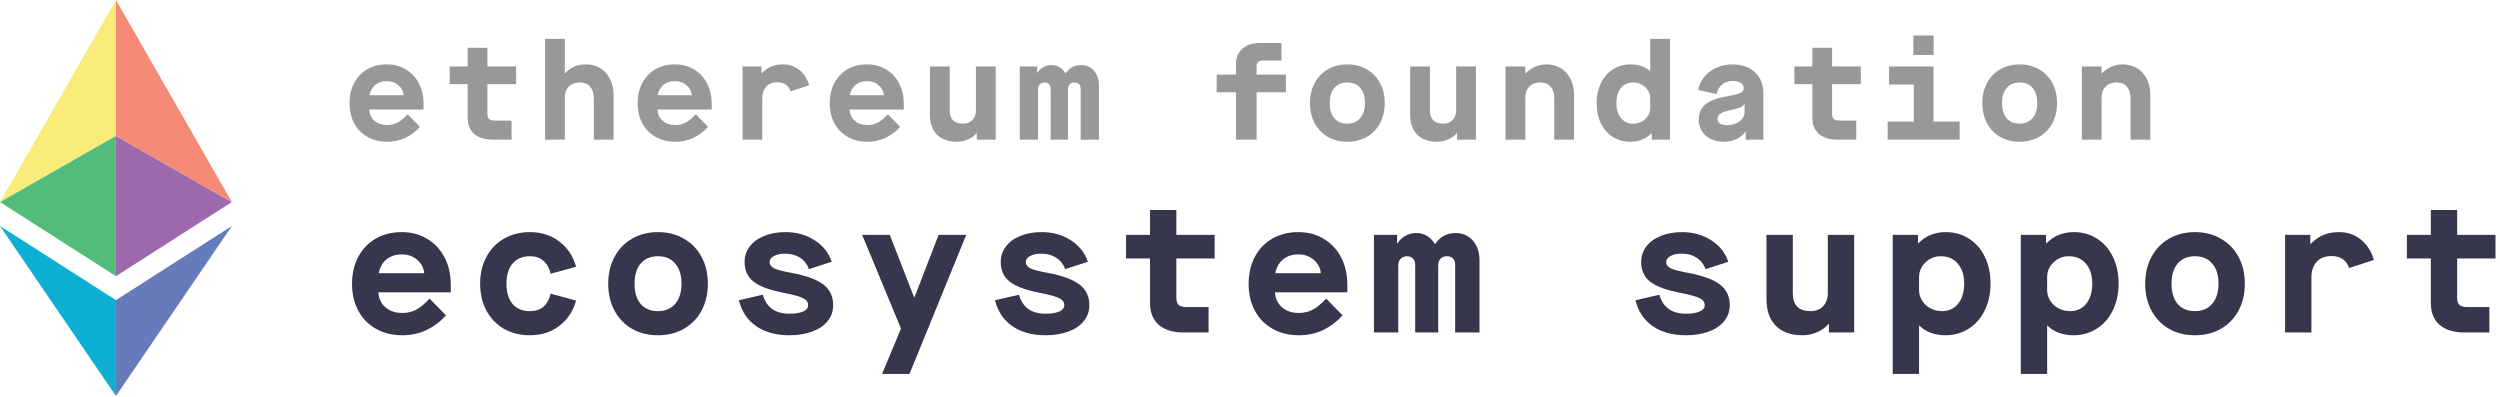
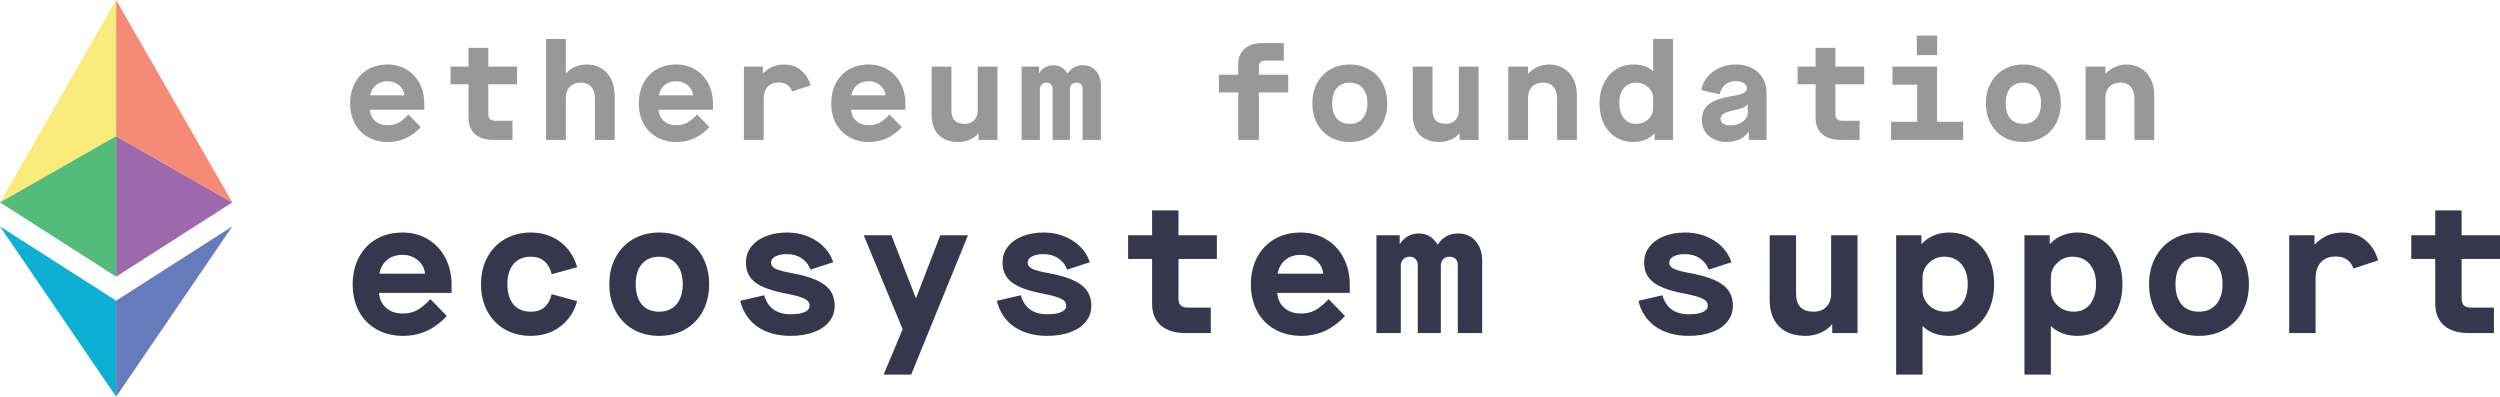
- <svg xmlns="http://www.w3.org/2000/svg" width="466" height="74" viewBox="0 0 466 74" fill="none">
+ <svg xmlns="http://www.w3.org/2000/svg" width="465.157" height="73.815" viewBox="0 0 465.157 73.815" fill="none">
  <path d="M21.61 55.943V73.815L0 42.127L21.61 55.943Z" fill="#0DAFD2" />
  <path d="M43.221 42.127L21.609 73.815V55.943L43.221 42.127Z" fill="#667BBC" />
  <path d="M43.221 37.662L21.609 25.334V51.479L43.221 37.662Z" fill="#9E69AC" />
  <path d="M43.221 37.662L21.609 0V25.334L43.221 37.662Z" fill="#F58B77" />
  <path d="M21.61 0V25.334L0 37.662L21.61 0Z" fill="#F9EC7B" />
  <path d="M21.61 25.334V51.479L0 37.662L21.61 25.334Z" fill="#54BC7A" />
  <path d="M65.148 19.236C65.148 17.812 65.44 16.55 66.024 15.452C66.607 14.353 67.423 13.504 68.47 12.903C69.517 12.302 70.727 12.002 72.1 12.002C73.421 12.002 74.597 12.311 75.627 12.929C76.674 13.547 77.489 14.414 78.073 15.529C78.656 16.645 78.948 17.915 78.948 19.34V20.421H68.83C68.882 21.279 69.208 21.974 69.808 22.506C70.409 23.038 71.199 23.304 72.177 23.304C72.864 23.304 73.499 23.158 74.082 22.867C74.666 22.558 75.301 22.034 75.987 21.296L78.279 23.639C77.489 24.514 76.579 25.201 75.55 25.699C74.52 26.179 73.396 26.42 72.177 26.42C70.787 26.42 69.559 26.119 68.495 25.518C67.431 24.918 66.607 24.077 66.024 22.995C65.44 21.897 65.148 20.644 65.148 19.236ZM75.241 17.743C75.172 16.988 74.837 16.362 74.237 15.864C73.653 15.366 72.941 15.117 72.1 15.117C71.224 15.117 70.504 15.357 69.937 15.838C69.371 16.319 69.019 16.954 68.882 17.743H75.241Z" fill="#989898" />
  <path d="M90.853 15.684V21.167C90.853 21.631 90.956 21.965 91.162 22.172C91.385 22.378 91.745 22.48 92.243 22.48H95.358V26.033H91.908C90.398 26.033 89.231 25.681 88.407 24.978C87.583 24.257 87.171 23.236 87.171 21.914V15.684H83.824V12.388H87.171V8.912H90.853V12.388H96.208V15.684H90.853Z" fill="#989898" />
  <path d="M101.599 7.239H105.28V13.65H105.332C106.293 12.551 107.606 12.002 109.271 12.002C110.266 12.002 111.15 12.242 111.923 12.723C112.695 13.203 113.296 13.881 113.725 14.757C114.154 15.632 114.369 16.645 114.369 17.795V26.033H110.687V18.284C110.687 17.374 110.455 16.662 109.992 16.147C109.528 15.632 108.893 15.375 108.087 15.375C107.211 15.375 106.525 15.632 106.027 16.147C105.529 16.645 105.28 17.34 105.28 18.232V26.033H101.599V7.239Z" fill="#989898" />
  <path d="M118.858 19.236C118.858 17.812 119.15 16.55 119.734 15.452C120.317 14.353 121.133 13.504 122.18 12.903C123.227 12.302 124.437 12.002 125.81 12.002C127.131 12.002 128.307 12.311 129.337 12.929C130.384 13.547 131.199 14.414 131.783 15.529C132.366 16.645 132.658 17.915 132.658 19.34V20.421H122.54C122.592 21.279 122.918 21.974 123.518 22.506C124.119 23.038 124.909 23.304 125.887 23.304C126.574 23.304 127.209 23.158 127.792 22.867C128.376 22.558 129.011 22.034 129.697 21.296L131.989 23.639C131.199 24.514 130.29 25.201 129.26 25.699C128.23 26.179 127.106 26.42 125.887 26.42C124.497 26.42 123.27 26.119 122.205 25.518C121.141 24.918 120.317 24.077 119.734 22.995C119.15 21.897 118.858 20.644 118.858 19.236ZM128.951 17.743C128.882 16.988 128.547 16.362 127.947 15.864C127.363 15.366 126.651 15.117 125.81 15.117C124.934 15.117 124.214 15.357 123.647 15.838C123.081 16.319 122.729 16.954 122.592 17.743H128.951Z" fill="#989898" />
  <path d="M138.41 12.388H141.937V13.65H141.988C142.572 13.066 143.172 12.646 143.79 12.388C144.425 12.131 145.146 12.002 145.953 12.002C147.137 12.002 148.159 12.354 149.017 13.057C149.875 13.744 150.476 14.688 150.819 15.89L147.369 17.022C146.974 15.907 146.159 15.349 144.923 15.349C143.996 15.349 143.293 15.623 142.812 16.173C142.331 16.705 142.091 17.443 142.091 18.387V26.033H138.41V12.388Z" fill="#989898" />
  <path d="M154.665 19.236C154.665 17.812 154.957 16.55 155.54 15.452C156.124 14.353 156.939 13.504 157.986 12.903C159.033 12.302 160.243 12.002 161.616 12.002C162.938 12.002 164.114 12.311 165.144 12.929C166.191 13.547 167.006 14.414 167.589 15.529C168.173 16.645 168.465 17.915 168.465 19.34V20.421H158.347C158.398 21.279 158.724 21.974 159.325 22.506C159.926 23.038 160.715 23.304 161.694 23.304C162.38 23.304 163.015 23.158 163.599 22.867C164.182 22.558 164.818 22.034 165.504 21.296L167.795 23.639C167.006 24.514 166.096 25.201 165.066 25.699C164.037 26.179 162.912 26.42 161.694 26.42C160.303 26.42 159.076 26.119 158.012 25.518C156.948 24.918 156.124 24.077 155.54 22.995C154.957 21.897 154.665 20.644 154.665 19.236ZM164.757 17.743C164.689 16.988 164.354 16.362 163.753 15.864C163.17 15.366 162.457 15.117 161.616 15.117C160.741 15.117 160.02 15.357 159.454 15.838C158.887 16.319 158.536 16.954 158.398 17.743H164.757Z" fill="#989898" />
  <path d="M173.341 21.399V12.388H177.022V20.549C177.022 22.214 177.846 23.047 179.494 23.047C180.232 23.047 180.816 22.824 181.245 22.378C181.691 21.914 181.914 21.305 181.914 20.549V12.388H185.596V26.033H182.069V24.823H182.017C181.64 25.304 181.116 25.69 180.447 25.982C179.794 26.274 179.108 26.42 178.387 26.42C176.774 26.42 175.529 25.982 174.654 25.107C173.778 24.214 173.341 22.978 173.341 21.399Z" fill="#989898" />
  <path d="M190.086 12.388H193.33V13.572H193.381C193.673 13.109 194.042 12.757 194.488 12.517C194.952 12.259 195.458 12.131 196.007 12.131C197.088 12.131 197.955 12.637 198.607 13.65H198.659C199.345 12.637 200.289 12.131 201.491 12.131C202.486 12.131 203.293 12.482 203.911 13.186C204.529 13.89 204.838 14.808 204.838 15.941V26.033H201.439V16.585C201.439 16.19 201.336 15.89 201.13 15.684C200.925 15.478 200.633 15.375 200.255 15.375C199.895 15.375 199.603 15.495 199.38 15.735C199.174 15.958 199.071 16.267 199.071 16.662V26.033H195.853V16.585C195.853 16.207 195.75 15.915 195.544 15.709C195.355 15.486 195.08 15.375 194.72 15.375C194.342 15.375 194.042 15.495 193.819 15.735C193.596 15.958 193.484 16.267 193.484 16.662V26.033H190.086V12.388Z" fill="#989898" />
  <path d="M230.398 17.203H226.793V13.907H230.398V11.899C230.398 10.697 230.793 9.753 231.582 9.067C232.389 8.363 233.496 8.011 234.903 8.011H238.868V11.281H235.341C234.98 11.281 234.706 11.376 234.517 11.564C234.328 11.753 234.234 12.019 234.234 12.362V13.907H239.692V17.203H234.234V26.033H230.398V17.203Z" fill="#989898" />
  <path d="M244.182 19.211C244.182 17.803 244.474 16.559 245.057 15.478C245.641 14.379 246.456 13.53 247.503 12.929C248.567 12.311 249.777 12.002 251.133 12.002C252.506 12.002 253.716 12.311 254.763 12.929C255.827 13.53 256.651 14.379 257.235 15.478C257.818 16.559 258.11 17.803 258.11 19.211C258.11 20.618 257.818 21.871 257.235 22.97C256.651 24.051 255.827 24.901 254.763 25.518C253.716 26.119 252.506 26.42 251.133 26.42C249.777 26.42 248.567 26.119 247.503 25.518C246.456 24.901 245.641 24.051 245.057 22.97C244.474 21.871 244.182 20.618 244.182 19.211ZM254.429 19.211C254.429 18.009 254.137 17.074 253.553 16.404C252.987 15.718 252.18 15.375 251.133 15.375C250.103 15.375 249.297 15.718 248.713 16.404C248.147 17.074 247.863 18.009 247.863 19.211C247.863 20.412 248.147 21.356 248.713 22.043C249.297 22.712 250.103 23.047 251.133 23.047C252.163 23.047 252.97 22.704 253.553 22.017C254.137 21.331 254.429 20.395 254.429 19.211Z" fill="#989898" />
  <path d="M262.857 21.399V12.388H266.539V20.549C266.539 22.214 267.363 23.047 269.011 23.047C269.749 23.047 270.332 22.824 270.761 22.378C271.208 21.914 271.431 21.305 271.431 20.549V12.388H275.112V26.033H271.585V24.823H271.534C271.156 25.304 270.633 25.69 269.963 25.982C269.311 26.274 268.625 26.42 267.904 26.42C266.29 26.42 265.046 25.982 264.171 25.107C263.295 24.214 262.857 22.978 262.857 21.399Z" fill="#989898" />
  <path d="M280.632 12.388H284.314V13.675H284.365C284.914 13.126 285.507 12.714 286.142 12.44C286.777 12.148 287.498 12.002 288.304 12.002C289.197 12.002 290.029 12.216 290.802 12.646C291.574 13.057 292.2 13.701 292.681 14.576C293.162 15.435 293.402 16.508 293.402 17.795V26.033H289.72V18.284C289.72 17.409 289.497 16.705 289.051 16.173C288.605 15.641 287.961 15.375 287.12 15.375C286.245 15.375 285.558 15.632 285.06 16.147C284.563 16.645 284.314 17.34 284.314 18.232V26.033H280.632V12.388Z" fill="#989898" />
  <path d="M297.609 19.211C297.609 17.838 297.875 16.602 298.407 15.503C298.939 14.405 299.685 13.547 300.647 12.929C301.608 12.311 302.698 12.002 303.916 12.002C305.461 12.002 306.671 12.414 307.546 13.238H307.598V7.239H311.28V26.033H307.881V24.849H307.83C306.817 25.896 305.495 26.42 303.865 26.42C302.663 26.42 301.582 26.119 300.621 25.518C299.677 24.918 298.939 24.077 298.407 22.995C297.875 21.897 297.609 20.635 297.609 19.211ZM307.598 20.086V18.31C307.598 17.795 307.461 17.314 307.186 16.868C306.911 16.422 306.525 16.061 306.027 15.787C305.547 15.512 305.006 15.375 304.405 15.375C303.444 15.375 302.68 15.726 302.114 16.43C301.565 17.117 301.29 18.044 301.29 19.211C301.29 20.361 301.573 21.288 302.14 21.991C302.706 22.695 303.453 23.047 304.38 23.047C305.307 23.047 306.07 22.764 306.671 22.197C307.289 21.614 307.598 20.91 307.598 20.086Z" fill="#989898" />
  <path d="M316.645 22.378C316.645 21.107 317.074 20.12 317.932 19.417C318.807 18.713 320.258 18.198 322.283 17.872C323.347 17.7 324.068 17.512 324.446 17.306C324.84 17.082 325.038 16.791 325.038 16.43C325.038 16.018 324.849 15.692 324.471 15.452C324.094 15.212 323.579 15.091 322.927 15.091C322.189 15.091 321.545 15.315 320.996 15.761C320.464 16.207 320.12 16.799 319.966 17.537L316.542 16.765C316.713 15.838 317.1 15.014 317.7 14.293C318.301 13.572 319.056 13.015 319.966 12.62C320.876 12.208 321.863 12.002 322.927 12.002C324.677 12.002 326.076 12.491 327.123 13.47C328.17 14.448 328.694 15.752 328.694 17.383V26.033H325.398V24.514H325.347C324.952 25.115 324.394 25.587 323.673 25.93C322.97 26.256 322.171 26.42 321.279 26.42C320.386 26.42 319.588 26.248 318.885 25.905C318.181 25.561 317.632 25.081 317.237 24.463C316.842 23.845 316.645 23.15 316.645 22.378ZM325.192 20.962V19.417H325.141C324.986 19.674 324.729 19.88 324.368 20.035C324.008 20.189 323.442 20.344 322.669 20.498C321.708 20.704 321.047 20.927 320.687 21.167C320.326 21.391 320.146 21.708 320.146 22.12C320.146 22.515 320.301 22.815 320.61 23.021C320.936 23.227 321.399 23.33 322 23.33C322.549 23.33 323.073 23.227 323.57 23.021C324.068 22.798 324.463 22.506 324.755 22.146C325.046 21.768 325.192 21.373 325.192 20.962Z" fill="#989898" />
  <path d="M341.499 15.684V21.167C341.499 21.631 341.602 21.965 341.808 22.172C342.031 22.378 342.392 22.48 342.89 22.48H346.005V26.033H342.555C341.045 26.033 339.877 25.681 339.054 24.978C338.23 24.257 337.818 23.236 337.818 21.914V15.684H334.471V12.388H337.818V8.912H341.499V12.388H346.854V15.684H341.499Z" fill="#989898" />
  <path d="M365.273 22.661V26.033H351.859V22.661H356.725V15.761H352.117V12.388H360.407V22.661H365.273ZM356.648 6.621H360.433V10.251H356.648V6.621Z" fill="#989898" />
  <path d="M369.505 19.211C369.505 17.803 369.797 16.559 370.38 15.478C370.964 14.379 371.779 13.53 372.826 12.929C373.89 12.311 375.101 12.002 376.456 12.002C377.83 12.002 379.04 12.311 380.087 12.929C381.151 13.53 381.975 14.379 382.558 15.478C383.142 16.559 383.434 17.803 383.434 19.211C383.434 20.618 383.142 21.871 382.558 22.97C381.975 24.051 381.151 24.901 380.087 25.518C379.04 26.119 377.83 26.42 376.456 26.42C375.101 26.42 373.89 26.119 372.826 25.518C371.779 24.901 370.964 24.051 370.38 22.97C369.797 21.871 369.505 20.618 369.505 19.211ZM379.752 19.211C379.752 18.009 379.46 17.074 378.877 16.404C378.31 15.718 377.503 15.375 376.456 15.375C375.427 15.375 374.62 15.718 374.036 16.404C373.47 17.074 373.187 18.009 373.187 19.211C373.187 20.412 373.47 21.356 374.036 22.043C374.62 22.712 375.427 23.047 376.456 23.047C377.486 23.047 378.293 22.704 378.877 22.017C379.46 21.331 379.752 20.395 379.752 19.211Z" fill="#989898" />
  <path d="M388.052 12.388H391.734V13.675H391.785C392.334 13.126 392.927 12.714 393.562 12.44C394.197 12.148 394.918 12.002 395.724 12.002C396.617 12.002 397.449 12.216 398.222 12.646C398.994 13.057 399.62 13.701 400.101 14.576C400.582 15.435 400.822 16.508 400.822 17.795V26.033H397.14V18.284C397.14 17.409 396.917 16.705 396.471 16.173C396.025 15.641 395.381 15.375 394.54 15.375C393.665 15.375 392.978 15.632 392.48 16.147C391.983 16.645 391.734 17.34 391.734 18.232V26.033H388.052V12.388Z" fill="#989898" />
  <path d="M65.621 52.913C65.621 51.013 66.01 49.331 66.788 47.866C67.567 46.401 68.654 45.268 70.05 44.467C71.446 43.666 73.06 43.265 74.891 43.265C76.653 43.265 78.221 43.677 79.594 44.501C80.991 45.325 82.078 46.481 82.856 47.969C83.634 49.457 84.023 51.15 84.023 53.05V54.492H70.531C70.599 55.637 71.034 56.563 71.835 57.273C72.636 57.983 73.689 58.337 74.994 58.337C75.909 58.337 76.756 58.143 77.534 57.754C78.313 57.342 79.16 56.644 80.075 55.66L83.131 58.784C82.078 59.951 80.865 60.867 79.491 61.53C78.118 62.171 76.619 62.492 74.994 62.492C73.14 62.492 71.503 62.091 70.084 61.29C68.665 60.489 67.567 59.367 66.788 57.925C66.01 56.461 65.621 54.79 65.621 52.913ZM79.079 50.922C78.988 49.914 78.542 49.079 77.74 48.415C76.962 47.752 76.012 47.42 74.891 47.42C73.724 47.42 72.762 47.74 72.007 48.381C71.252 49.022 70.782 49.869 70.599 50.922H79.079Z" fill="#36364C" />
  <path d="M89.496 52.879C89.496 51.002 89.885 49.342 90.663 47.9C91.441 46.435 92.528 45.303 93.924 44.501C95.344 43.677 96.957 43.265 98.765 43.265C100.894 43.265 102.725 43.849 104.259 45.016C105.792 46.184 106.834 47.752 107.383 49.72L102.645 51.025C102.416 50.017 101.981 49.228 101.34 48.656C100.699 48.06 99.841 47.763 98.765 47.763C97.392 47.763 96.316 48.221 95.538 49.136C94.783 50.029 94.405 51.276 94.405 52.879C94.405 54.481 94.783 55.74 95.538 56.655C96.316 57.548 97.392 57.994 98.765 57.994C99.841 57.994 100.699 57.708 101.34 57.136C101.981 56.541 102.416 55.74 102.645 54.733L107.383 56.037C106.834 58.005 105.792 59.573 104.259 60.741C102.725 61.908 100.894 62.492 98.765 62.492C96.957 62.492 95.344 62.091 93.924 61.29C92.528 60.466 91.441 59.333 90.663 57.891C89.885 56.426 89.496 54.755 89.496 52.879Z" fill="#36364C" />
  <path d="M113.37 52.879C113.37 51.002 113.759 49.342 114.537 47.9C115.316 46.435 116.403 45.303 117.799 44.501C119.218 43.677 120.832 43.265 122.64 43.265C124.471 43.265 126.085 43.677 127.481 44.501C128.9 45.303 129.999 46.435 130.777 47.9C131.555 49.342 131.944 51.002 131.944 52.879C131.944 54.755 131.555 56.426 130.777 57.891C129.999 59.333 128.9 60.466 127.481 61.29C126.085 62.091 124.471 62.492 122.64 62.492C120.832 62.492 119.218 62.091 117.799 61.29C116.403 60.466 115.316 59.333 114.537 57.891C113.759 56.426 113.37 54.755 113.37 52.879ZM127.034 52.879C127.034 51.276 126.645 50.029 125.867 49.136C125.112 48.221 124.036 47.763 122.64 47.763C121.267 47.763 120.191 48.221 119.413 49.136C118.657 50.029 118.28 51.276 118.28 52.879C118.28 54.481 118.657 55.74 119.413 56.655C120.191 57.548 121.267 57.994 122.64 57.994C124.013 57.994 125.089 57.536 125.867 56.621C126.645 55.705 127.034 54.458 127.034 52.879Z" fill="#36364C" />
  <path d="M137.725 55.968L142.189 54.938C142.509 56.083 143.081 56.964 143.905 57.582C144.752 58.177 145.816 58.475 147.098 58.475C148.242 58.475 149.112 58.337 149.707 58.063C150.325 57.788 150.634 57.399 150.634 56.895C150.634 56.323 150.325 55.888 149.707 55.591C149.089 55.27 147.956 54.95 146.308 54.63C143.608 54.126 141.674 53.428 140.506 52.535C139.362 51.642 138.79 50.418 138.79 48.862C138.79 47.763 139.11 46.79 139.751 45.943C140.392 45.096 141.284 44.444 142.429 43.986C143.596 43.506 144.924 43.265 146.411 43.265C148.448 43.265 150.257 43.769 151.836 44.776C153.415 45.783 154.48 47.122 155.029 48.793L150.806 50.166C150.463 49.251 149.902 48.541 149.124 48.038C148.368 47.534 147.453 47.282 146.377 47.282C145.484 47.282 144.775 47.431 144.248 47.729C143.722 48.003 143.459 48.392 143.459 48.896C143.459 49.354 143.745 49.731 144.317 50.029C144.912 50.304 145.977 50.578 147.51 50.853C150.302 51.379 152.294 52.112 153.484 53.05C154.697 53.966 155.304 55.248 155.304 56.895C155.304 58.017 154.96 59.001 154.274 59.848C153.61 60.695 152.649 61.347 151.39 61.805C150.154 62.263 148.723 62.492 147.098 62.492C144.626 62.492 142.566 61.919 140.918 60.775C139.293 59.631 138.229 58.028 137.725 55.968Z" fill="#36364C" />
  <path d="M167.951 61.256L160.707 43.78H165.857L170.389 55.419H170.458L174.955 43.78H180.105L169.531 69.701H164.415L167.951 61.256Z" fill="#36364C" />
  <path d="M185.474 55.968L189.938 54.938C190.258 56.083 190.83 56.964 191.654 57.582C192.501 58.177 193.565 58.475 194.847 58.475C195.992 58.475 196.861 58.337 197.456 58.063C198.074 57.788 198.383 57.399 198.383 56.895C198.383 56.323 198.074 55.888 197.456 55.591C196.838 55.27 195.705 54.95 194.057 54.63C191.357 54.126 189.423 53.428 188.255 52.535C187.111 51.642 186.539 50.418 186.539 48.862C186.539 47.763 186.859 46.79 187.5 45.943C188.141 45.096 189.033 44.444 190.178 43.986C191.345 43.506 192.673 43.265 194.16 43.265C196.198 43.265 198.006 43.769 199.585 44.776C201.164 45.783 202.229 47.122 202.778 48.793L198.555 50.166C198.212 49.251 197.651 48.541 196.873 48.038C196.117 47.534 195.202 47.282 194.126 47.282C193.233 47.282 192.524 47.431 191.998 47.729C191.471 48.003 191.208 48.392 191.208 48.896C191.208 49.354 191.494 49.731 192.066 50.029C192.661 50.304 193.726 50.578 195.259 50.853C198.051 51.379 200.043 52.112 201.233 53.05C202.446 53.966 203.053 55.248 203.053 56.895C203.053 58.017 202.709 59.001 202.023 59.848C201.359 60.695 200.398 61.347 199.139 61.805C197.903 62.263 196.472 62.492 194.847 62.492C192.375 62.492 190.315 61.919 188.667 60.775C187.042 59.631 185.978 58.028 185.474 55.968Z" fill="#36364C" />
  <path d="M219.271 48.175V55.488C219.271 56.106 219.408 56.552 219.683 56.827C219.98 57.101 220.461 57.239 221.125 57.239H225.279V61.977H220.679C218.664 61.977 217.108 61.507 216.009 60.569C214.911 59.608 214.361 58.246 214.361 56.483V48.175H209.898V43.78H214.361V39.145H219.271V43.78H226.412V48.175H219.271Z" fill="#36364C" />
  <path d="M232.743 52.913C232.743 51.013 233.132 49.331 233.91 47.866C234.688 46.401 235.775 45.268 237.172 44.467C238.568 43.666 240.181 43.265 242.012 43.265C243.775 43.265 245.343 43.677 246.716 44.501C248.112 45.325 249.199 46.481 249.978 47.969C250.756 49.457 251.145 51.15 251.145 53.05V54.492H237.652C237.721 55.637 238.156 56.563 238.957 57.273C239.758 57.983 240.811 58.337 242.116 58.337C243.031 58.337 243.878 58.143 244.656 57.754C245.434 57.342 246.281 56.644 247.197 55.66L250.252 58.784C249.199 59.951 247.986 60.867 246.613 61.53C245.24 62.171 243.741 62.492 242.116 62.492C240.262 62.492 238.625 62.091 237.206 61.29C235.787 60.489 234.688 59.367 233.91 57.925C233.132 56.461 232.743 54.79 232.743 52.913ZM246.201 50.922C246.11 49.914 245.663 49.079 244.862 48.415C244.084 47.752 243.134 47.42 242.012 47.42C240.845 47.42 239.884 47.74 239.129 48.381C238.373 49.022 237.904 49.869 237.721 50.922H246.201Z" fill="#36364C" />
  <path d="M256.102 43.78H260.428V45.36H260.497C260.886 44.742 261.378 44.273 261.973 43.952C262.591 43.609 263.266 43.437 263.999 43.437C265.441 43.437 266.597 44.112 267.466 45.463H267.535C268.451 44.112 269.709 43.437 271.312 43.437C272.639 43.437 273.715 43.906 274.539 44.845C275.363 45.783 275.775 47.008 275.775 48.518V61.977H271.243V49.377C271.243 48.85 271.106 48.45 270.831 48.175C270.556 47.9 270.167 47.763 269.664 47.763C269.183 47.763 268.794 47.923 268.496 48.244C268.222 48.541 268.084 48.953 268.084 49.48V61.977H263.793V49.377C263.793 48.873 263.655 48.484 263.381 48.209C263.129 47.912 262.763 47.763 262.282 47.763C261.779 47.763 261.378 47.923 261.08 48.244C260.783 48.541 260.634 48.953 260.634 49.48V61.977H256.102V43.78Z" fill="#36364C" />
  <path d="M304.847 55.968L309.31 54.938C309.631 56.083 310.203 56.964 311.027 57.582C311.874 58.177 312.938 58.475 314.22 58.475C315.364 58.475 316.234 58.337 316.829 58.063C317.447 57.788 317.756 57.399 317.756 56.895C317.756 56.323 317.447 55.888 316.829 55.591C316.211 55.27 315.078 54.95 313.43 54.63C310.729 54.126 308.795 53.428 307.628 52.535C306.483 51.642 305.911 50.418 305.911 48.862C305.911 47.763 306.232 46.79 306.873 45.943C307.513 45.096 308.406 44.444 309.55 43.986C310.718 43.506 312.045 43.265 313.533 43.265C315.57 43.265 317.378 43.769 318.958 44.776C320.537 45.783 321.601 47.122 322.151 48.793L317.928 50.166C317.584 49.251 317.024 48.541 316.245 48.038C315.49 47.534 314.574 47.282 313.499 47.282C312.606 47.282 311.897 47.431 311.37 47.729C310.844 48.003 310.58 48.392 310.58 48.896C310.58 49.354 310.867 49.731 311.439 50.029C312.034 50.304 313.098 50.578 314.632 50.853C317.424 51.379 319.415 52.112 320.606 53.05C321.819 53.966 322.425 55.248 322.425 56.895C322.425 58.017 322.082 59.001 321.395 59.848C320.731 60.695 319.77 61.347 318.511 61.805C317.275 62.263 315.845 62.492 314.22 62.492C311.748 62.492 309.688 61.919 308.04 60.775C306.415 59.631 305.35 58.028 304.847 55.968Z" fill="#36364C" />
  <path d="M329.271 55.797V43.78H334.18V54.664C334.18 56.884 335.279 57.994 337.476 57.994C338.46 57.994 339.239 57.697 339.811 57.101C340.406 56.483 340.703 55.671 340.703 54.664V43.78H345.613V61.977H340.909V60.363H340.841C340.337 61.004 339.639 61.519 338.747 61.908C337.877 62.297 336.961 62.492 336 62.492C333.848 62.492 332.189 61.908 331.022 60.741C329.854 59.55 329.271 57.903 329.271 55.797Z" fill="#36364C" />
  <path d="M352.802 43.78H357.505V45.36H357.574C358.925 43.964 360.63 43.265 362.69 43.265C364.292 43.265 365.722 43.666 366.981 44.467C368.263 45.268 369.259 46.401 369.968 47.866C370.678 49.308 371.033 50.979 371.033 52.879C371.033 54.71 370.678 56.358 369.968 57.822C369.259 59.287 368.263 60.432 366.981 61.256C365.7 62.08 364.246 62.492 362.621 62.492C361.591 62.492 360.664 62.331 359.84 62.011C359.016 61.691 358.329 61.256 357.78 60.706H357.711V69.701H352.802V43.78ZM366.123 52.879C366.123 51.322 365.734 50.086 364.956 49.171C364.177 48.232 363.102 47.763 361.728 47.763C360.63 47.763 359.68 48.152 358.879 48.93C358.101 49.686 357.711 50.613 357.711 51.711V54.08C357.711 54.767 357.895 55.408 358.261 56.003C358.627 56.598 359.131 57.078 359.771 57.445C360.435 57.811 361.168 57.994 361.969 57.994C363.25 57.994 364.258 57.536 364.99 56.621C365.745 55.682 366.123 54.435 366.123 52.879Z" fill="#36364C" />
  <path d="M376.676 43.78H381.38V45.36H381.449C382.799 43.964 384.504 43.265 386.564 43.265C388.166 43.265 389.597 43.666 390.856 44.467C392.138 45.268 393.133 46.401 393.843 47.866C394.552 49.308 394.907 50.979 394.907 52.879C394.907 54.71 394.552 56.358 393.843 57.822C393.133 59.287 392.138 60.432 390.856 61.256C389.574 62.08 388.121 62.492 386.496 62.492C385.466 62.492 384.539 62.331 383.715 62.011C382.891 61.691 382.204 61.256 381.655 60.706H381.586V69.701H376.676V43.78ZM389.997 52.879C389.997 51.322 389.608 50.086 388.83 49.171C388.052 48.232 386.976 47.763 385.603 47.763C384.504 47.763 383.554 48.152 382.753 48.93C381.975 49.686 381.586 50.613 381.586 51.711V54.08C381.586 54.767 381.769 55.408 382.135 56.003C382.502 56.598 383.005 57.078 383.646 57.445C384.31 57.811 385.042 57.994 385.843 57.994C387.125 57.994 388.132 57.536 388.865 56.621C389.62 55.682 389.997 54.435 389.997 52.879Z" fill="#36364C" />
  <path d="M399.864 52.879C399.864 51.002 400.253 49.342 401.032 47.9C401.81 46.435 402.897 45.303 404.293 44.501C405.712 43.677 407.326 43.265 409.134 43.265C410.965 43.265 412.579 43.677 413.975 44.501C415.394 45.303 416.493 46.435 417.271 47.9C418.049 49.342 418.438 51.002 418.438 52.879C418.438 54.755 418.049 56.426 417.271 57.891C416.493 59.333 415.394 60.466 413.975 61.29C412.579 62.091 410.965 62.492 409.134 62.492C407.326 62.492 405.712 62.091 404.293 61.29C402.897 60.466 401.81 59.333 401.032 57.891C400.253 56.426 399.864 54.755 399.864 52.879ZM413.529 52.879C413.529 51.276 413.14 50.029 412.361 49.136C411.606 48.221 410.53 47.763 409.134 47.763C407.761 47.763 406.685 48.221 405.907 49.136C405.152 50.029 404.774 51.276 404.774 52.879C404.774 54.481 405.152 55.74 405.907 56.655C406.685 57.548 407.761 57.994 409.134 57.994C410.507 57.994 411.583 57.536 412.361 56.621C413.14 55.705 413.529 54.458 413.529 52.879Z" fill="#36364C" />
  <path d="M425.936 43.78H430.64V45.463H430.708C431.487 44.684 432.288 44.124 433.112 43.78C433.958 43.437 434.92 43.265 435.996 43.265C437.575 43.265 438.937 43.735 440.081 44.673C441.226 45.589 442.027 46.847 442.484 48.45L437.884 49.96C437.357 48.472 436.27 47.729 434.622 47.729C433.386 47.729 432.448 48.095 431.807 48.827C431.166 49.537 430.846 50.521 430.846 51.78V61.977H425.936V43.78Z" fill="#36364C" />
  <path d="M458.016 48.175V55.488C458.016 56.106 458.153 56.552 458.428 56.827C458.726 57.101 459.206 57.239 459.87 57.239H464.024V61.977H459.424C457.41 61.977 455.853 61.507 454.755 60.569C453.656 59.608 453.107 58.246 453.107 56.483V48.175H448.643V43.78H453.107V39.145H458.016V43.78H465.157V48.175H458.016Z" fill="#36364C" />
</svg>
